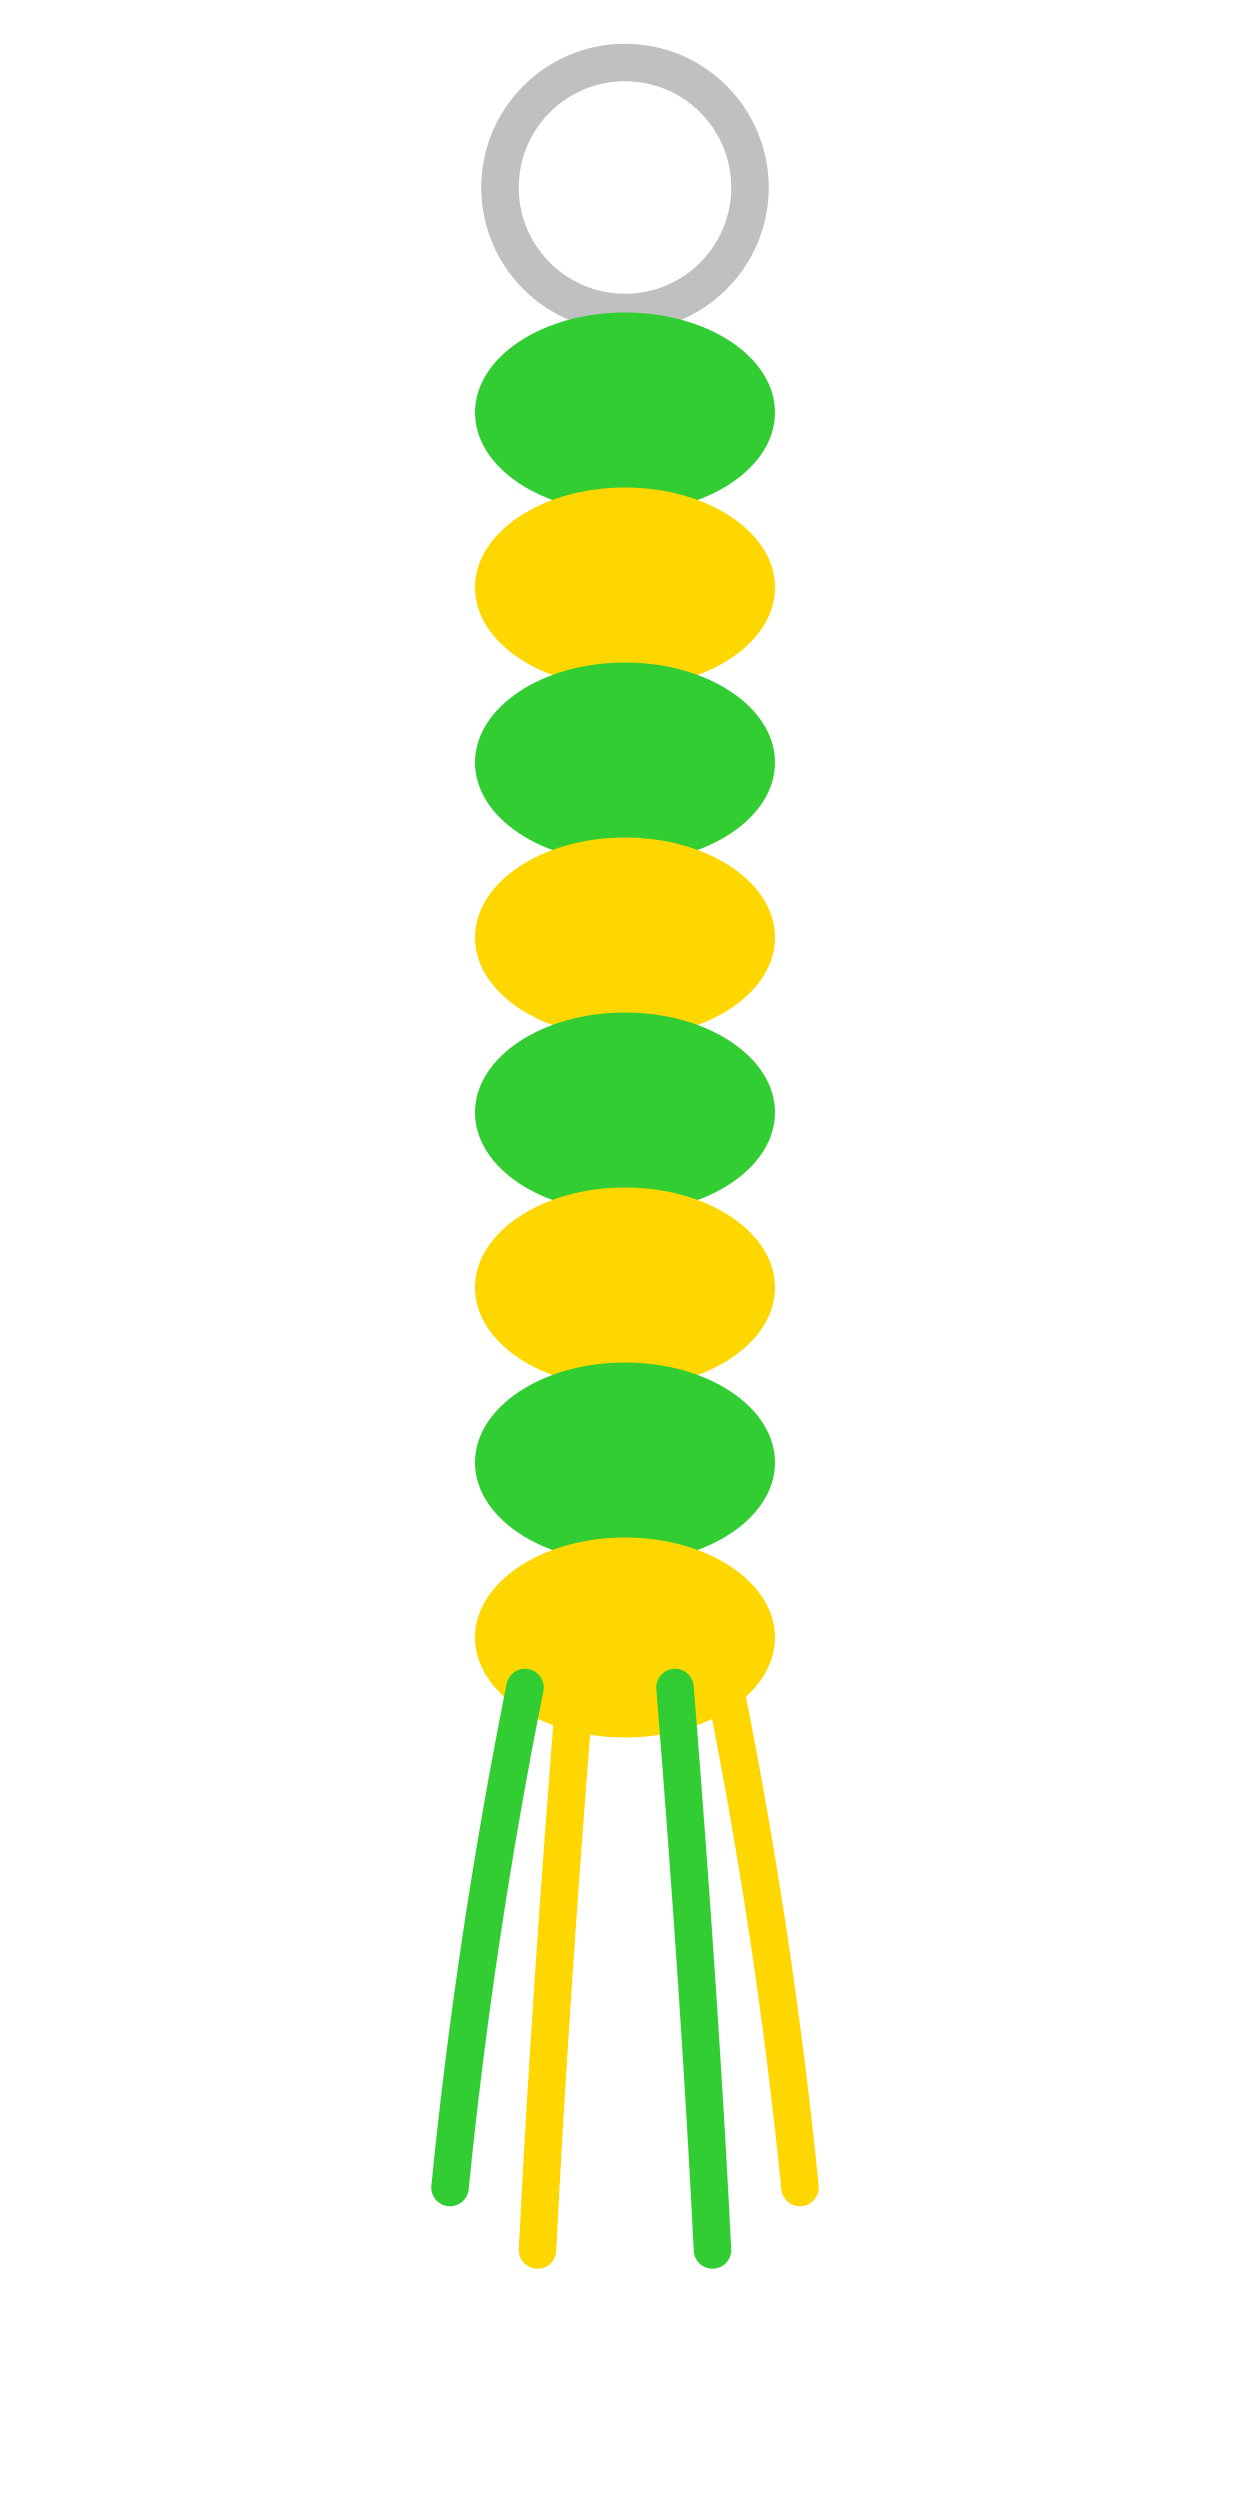
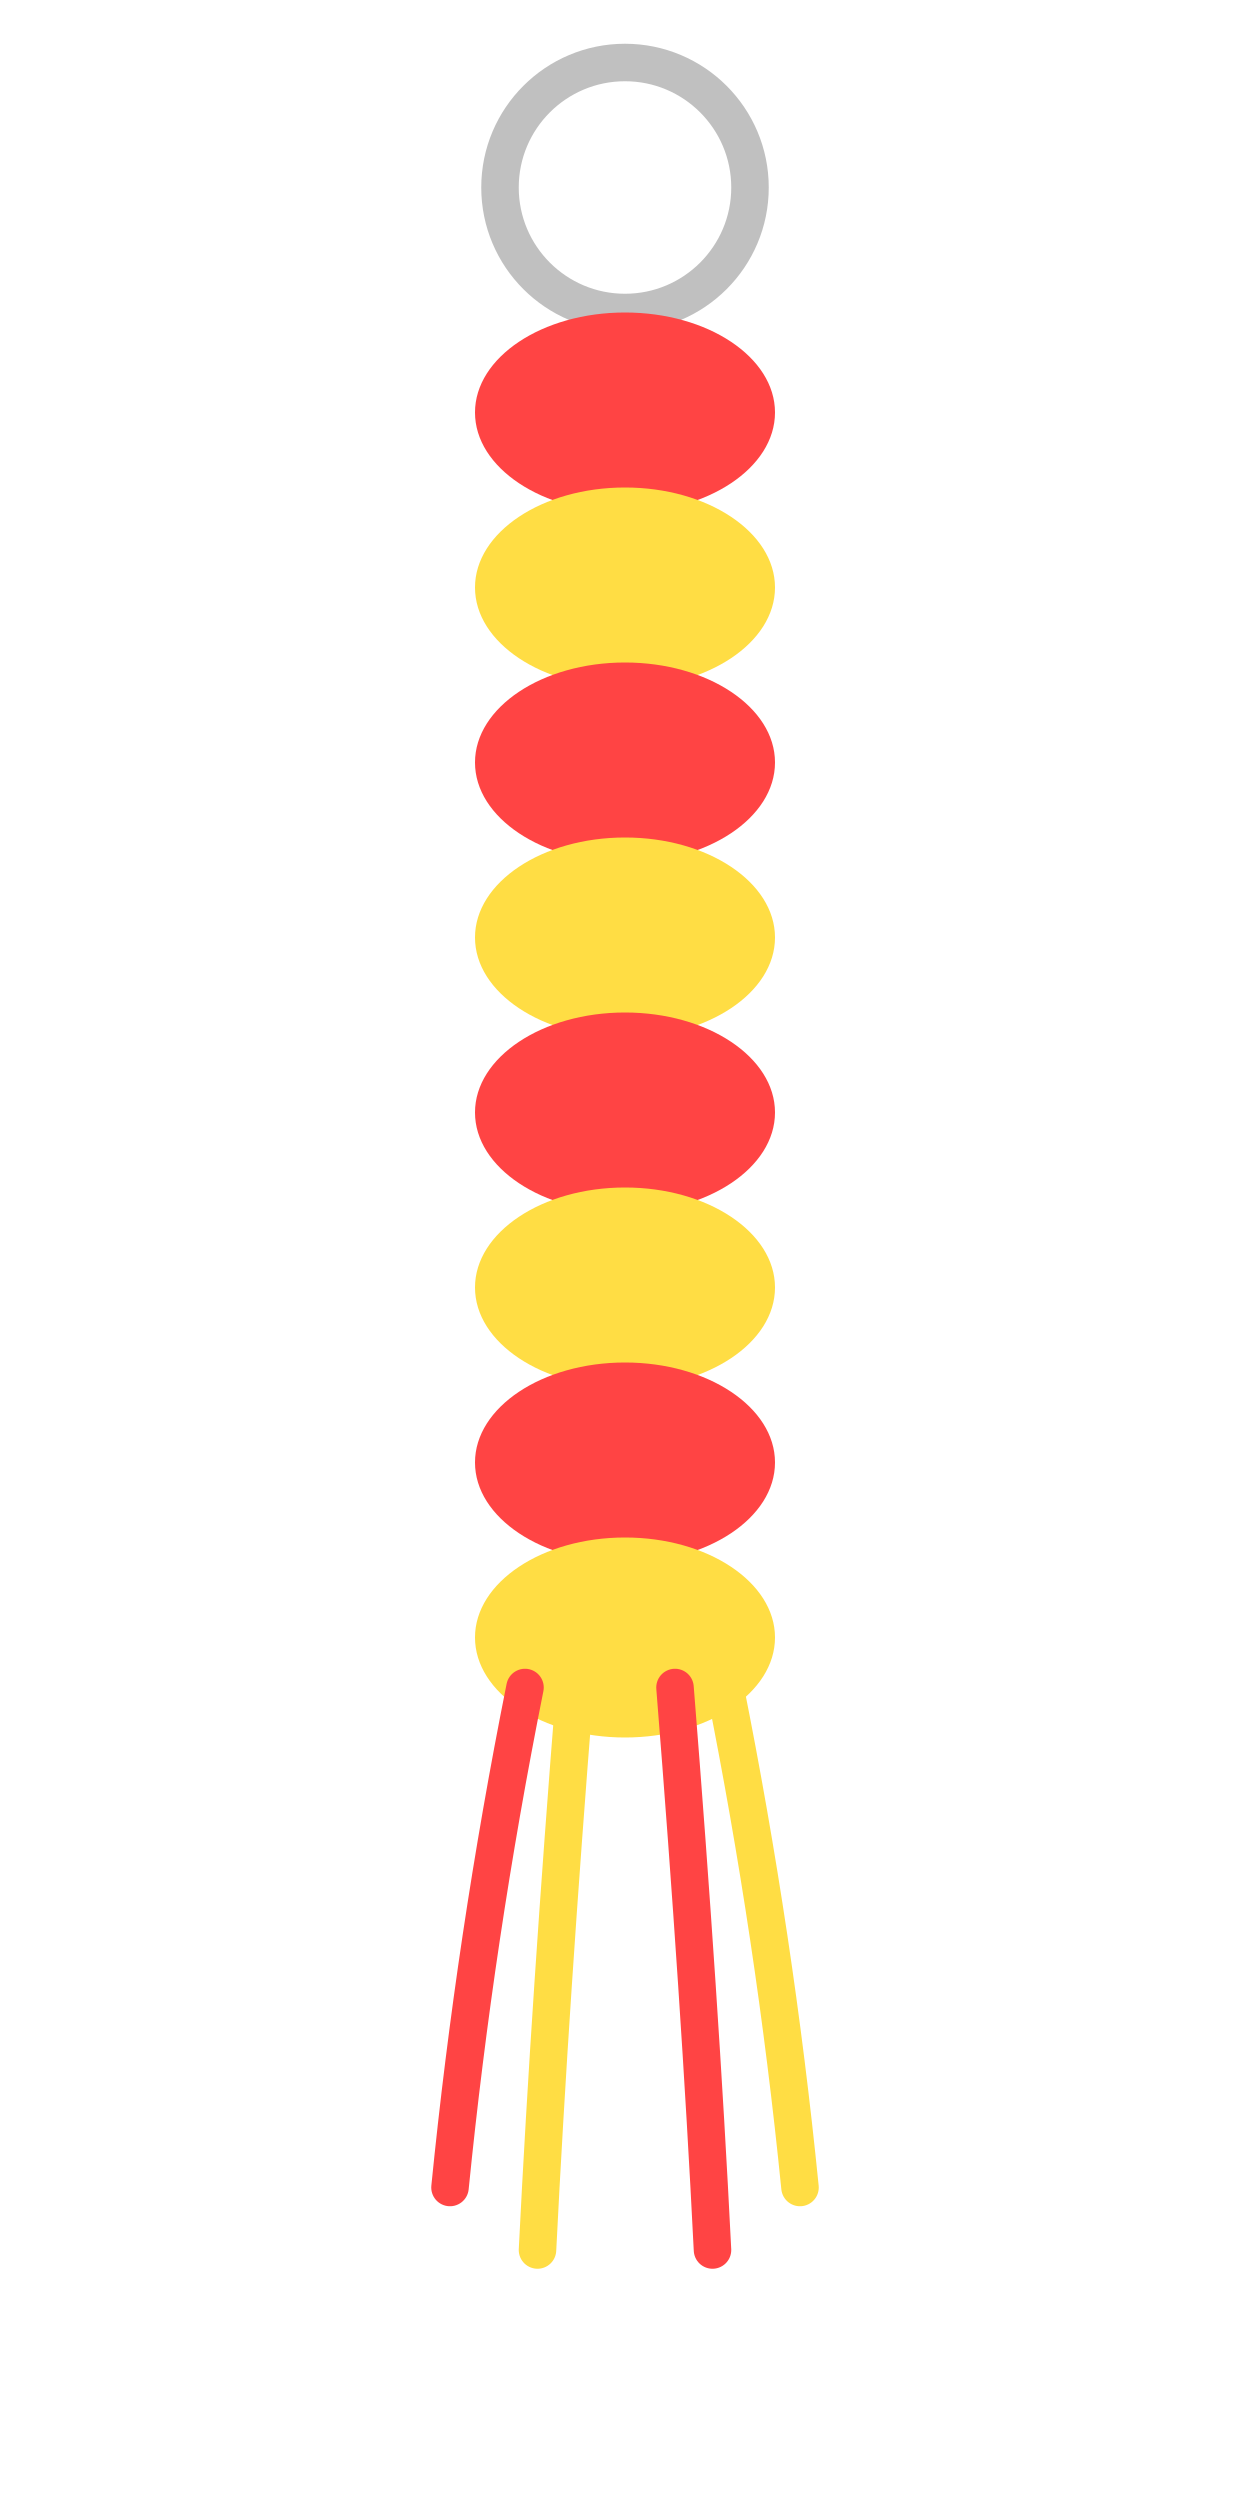
<svg xmlns="http://www.w3.org/2000/svg" viewBox="0 0 100 200">
  <circle cx="50" cy="15" r="10" fill="none" stroke="#C0C0C0" stroke-width="3" />
  <g transform="translate(35, 25)">
-     <ellipse cx="15" cy="8" rx="12" ry="8" fill="#32CD32" />
-     <ellipse cx="15" cy="22" rx="12" ry="8" fill="#FFD700" />
-     <ellipse cx="15" cy="36" rx="12" ry="8" fill="#32CD32" />
-     <ellipse cx="15" cy="50" rx="12" ry="8" fill="#FFD700" />
-     <ellipse cx="15" cy="64" rx="12" ry="8" fill="#32CD32" />
-     <ellipse cx="15" cy="78" rx="12" ry="8" fill="#FFD700" />
-     <ellipse cx="15" cy="92" rx="12" ry="8" fill="#32CD32" />
-     <ellipse cx="15" cy="106" rx="12" ry="8" fill="#FFD700" />
+     <ellipse cx="15" cy="8" rx="12" ry="8" fill="#FF4444" />
+     <ellipse cx="15" cy="22" rx="12" ry="8" fill="#FFDD44" />
+     <ellipse cx="15" cy="36" rx="12" ry="8" fill="#FF4444" />
+     <ellipse cx="15" cy="50" rx="12" ry="8" fill="#FFDD44" />
+     <ellipse cx="15" cy="64" rx="12" ry="8" fill="#FF4444" />
+     <ellipse cx="15" cy="78" rx="12" ry="8" fill="#FFDD44" />
+     <ellipse cx="15" cy="92" rx="12" ry="8" fill="#FF4444" />
+     <ellipse cx="15" cy="106" rx="12" ry="8" fill="#FFDD44" />
  </g>
-   <path d="M 42 135 Q 38 155 36 175" fill="none" stroke="#32CD32" stroke-width="3" stroke-linecap="round" />
-   <path d="M 46 135 Q 44 160 43 180" fill="none" stroke="#FFD700" stroke-width="3" stroke-linecap="round" />
-   <path d="M 54 135 Q 56 160 57 180" fill="none" stroke="#32CD32" stroke-width="3" stroke-linecap="round" />
-   <path d="M 58 135 Q 62 155 64 175" fill="none" stroke="#FFD700" stroke-width="3" stroke-linecap="round" />
+   <path d="M 42 135 Q 38 155 36 175" fill="none" stroke="#FF4444" stroke-width="3" stroke-linecap="round" />
+   <path d="M 46 135 Q 44 160 43 180" fill="none" stroke="#FFDD44" stroke-width="3" stroke-linecap="round" />
+   <path d="M 54 135 Q 56 160 57 180" fill="none" stroke="#FF4444" stroke-width="3" stroke-linecap="round" />
+   <path d="M 58 135 Q 62 155 64 175" fill="none" stroke="#FFDD44" stroke-width="3" stroke-linecap="round" />
</svg>
